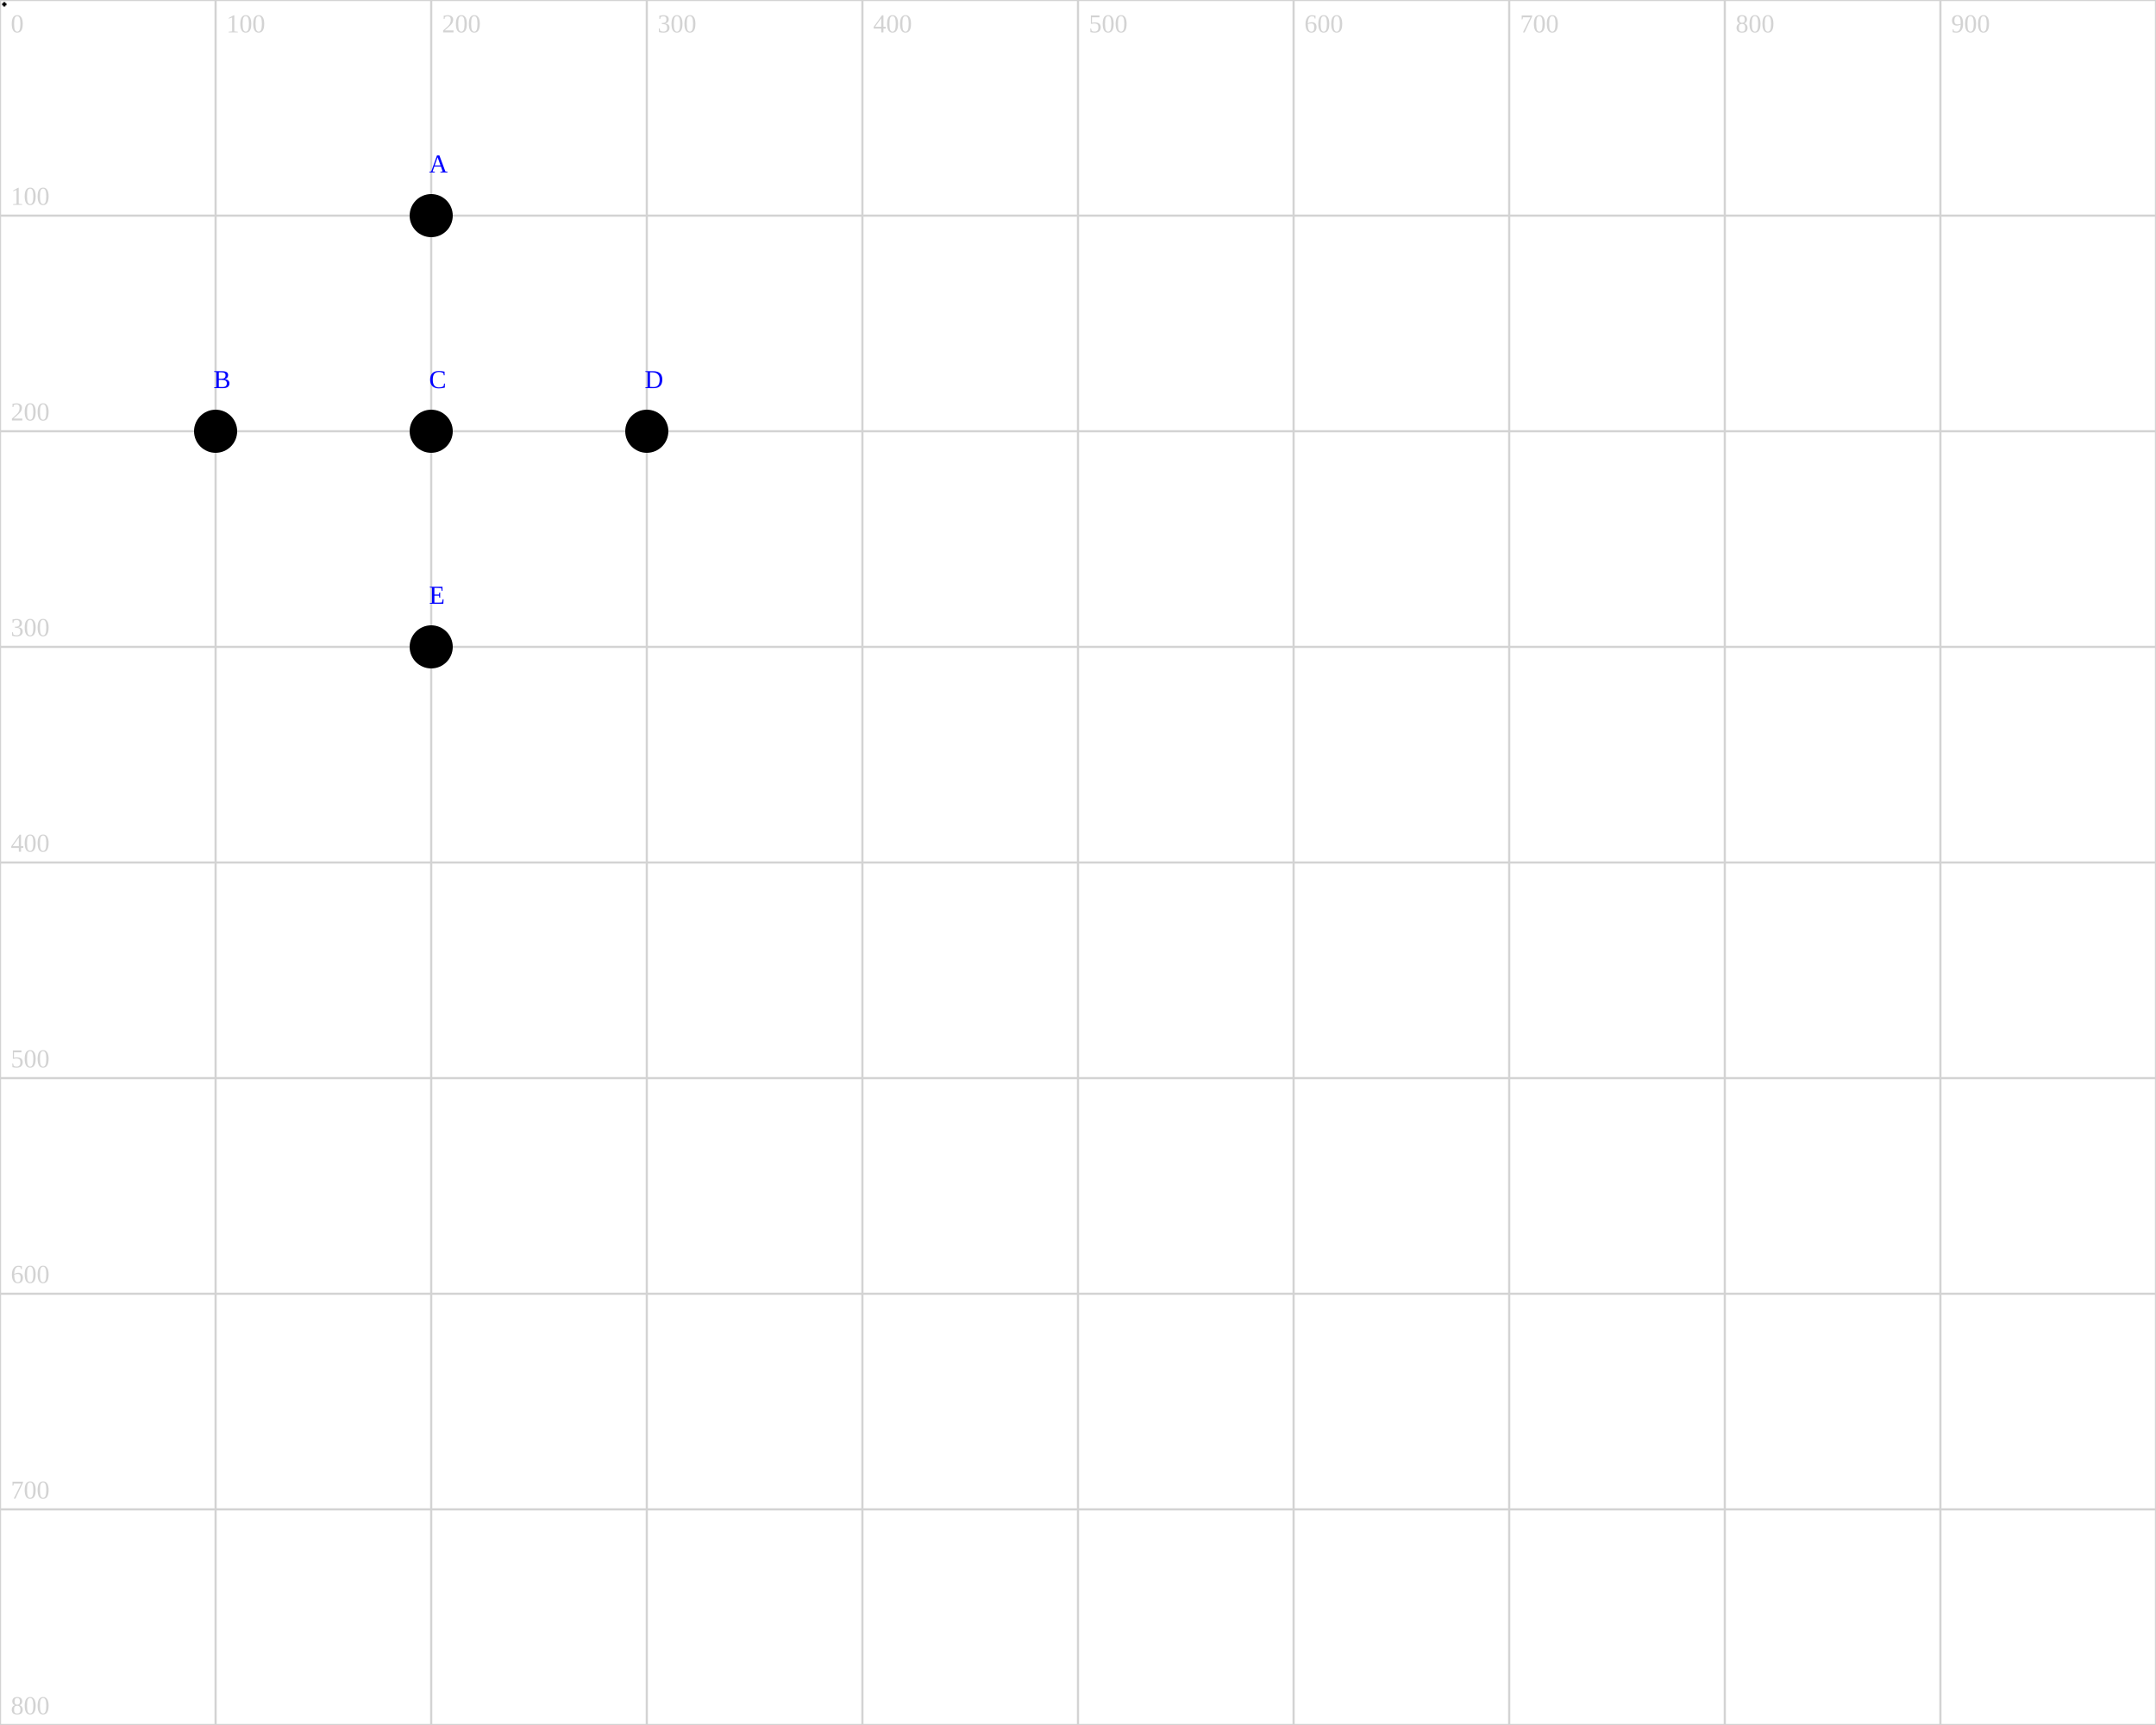
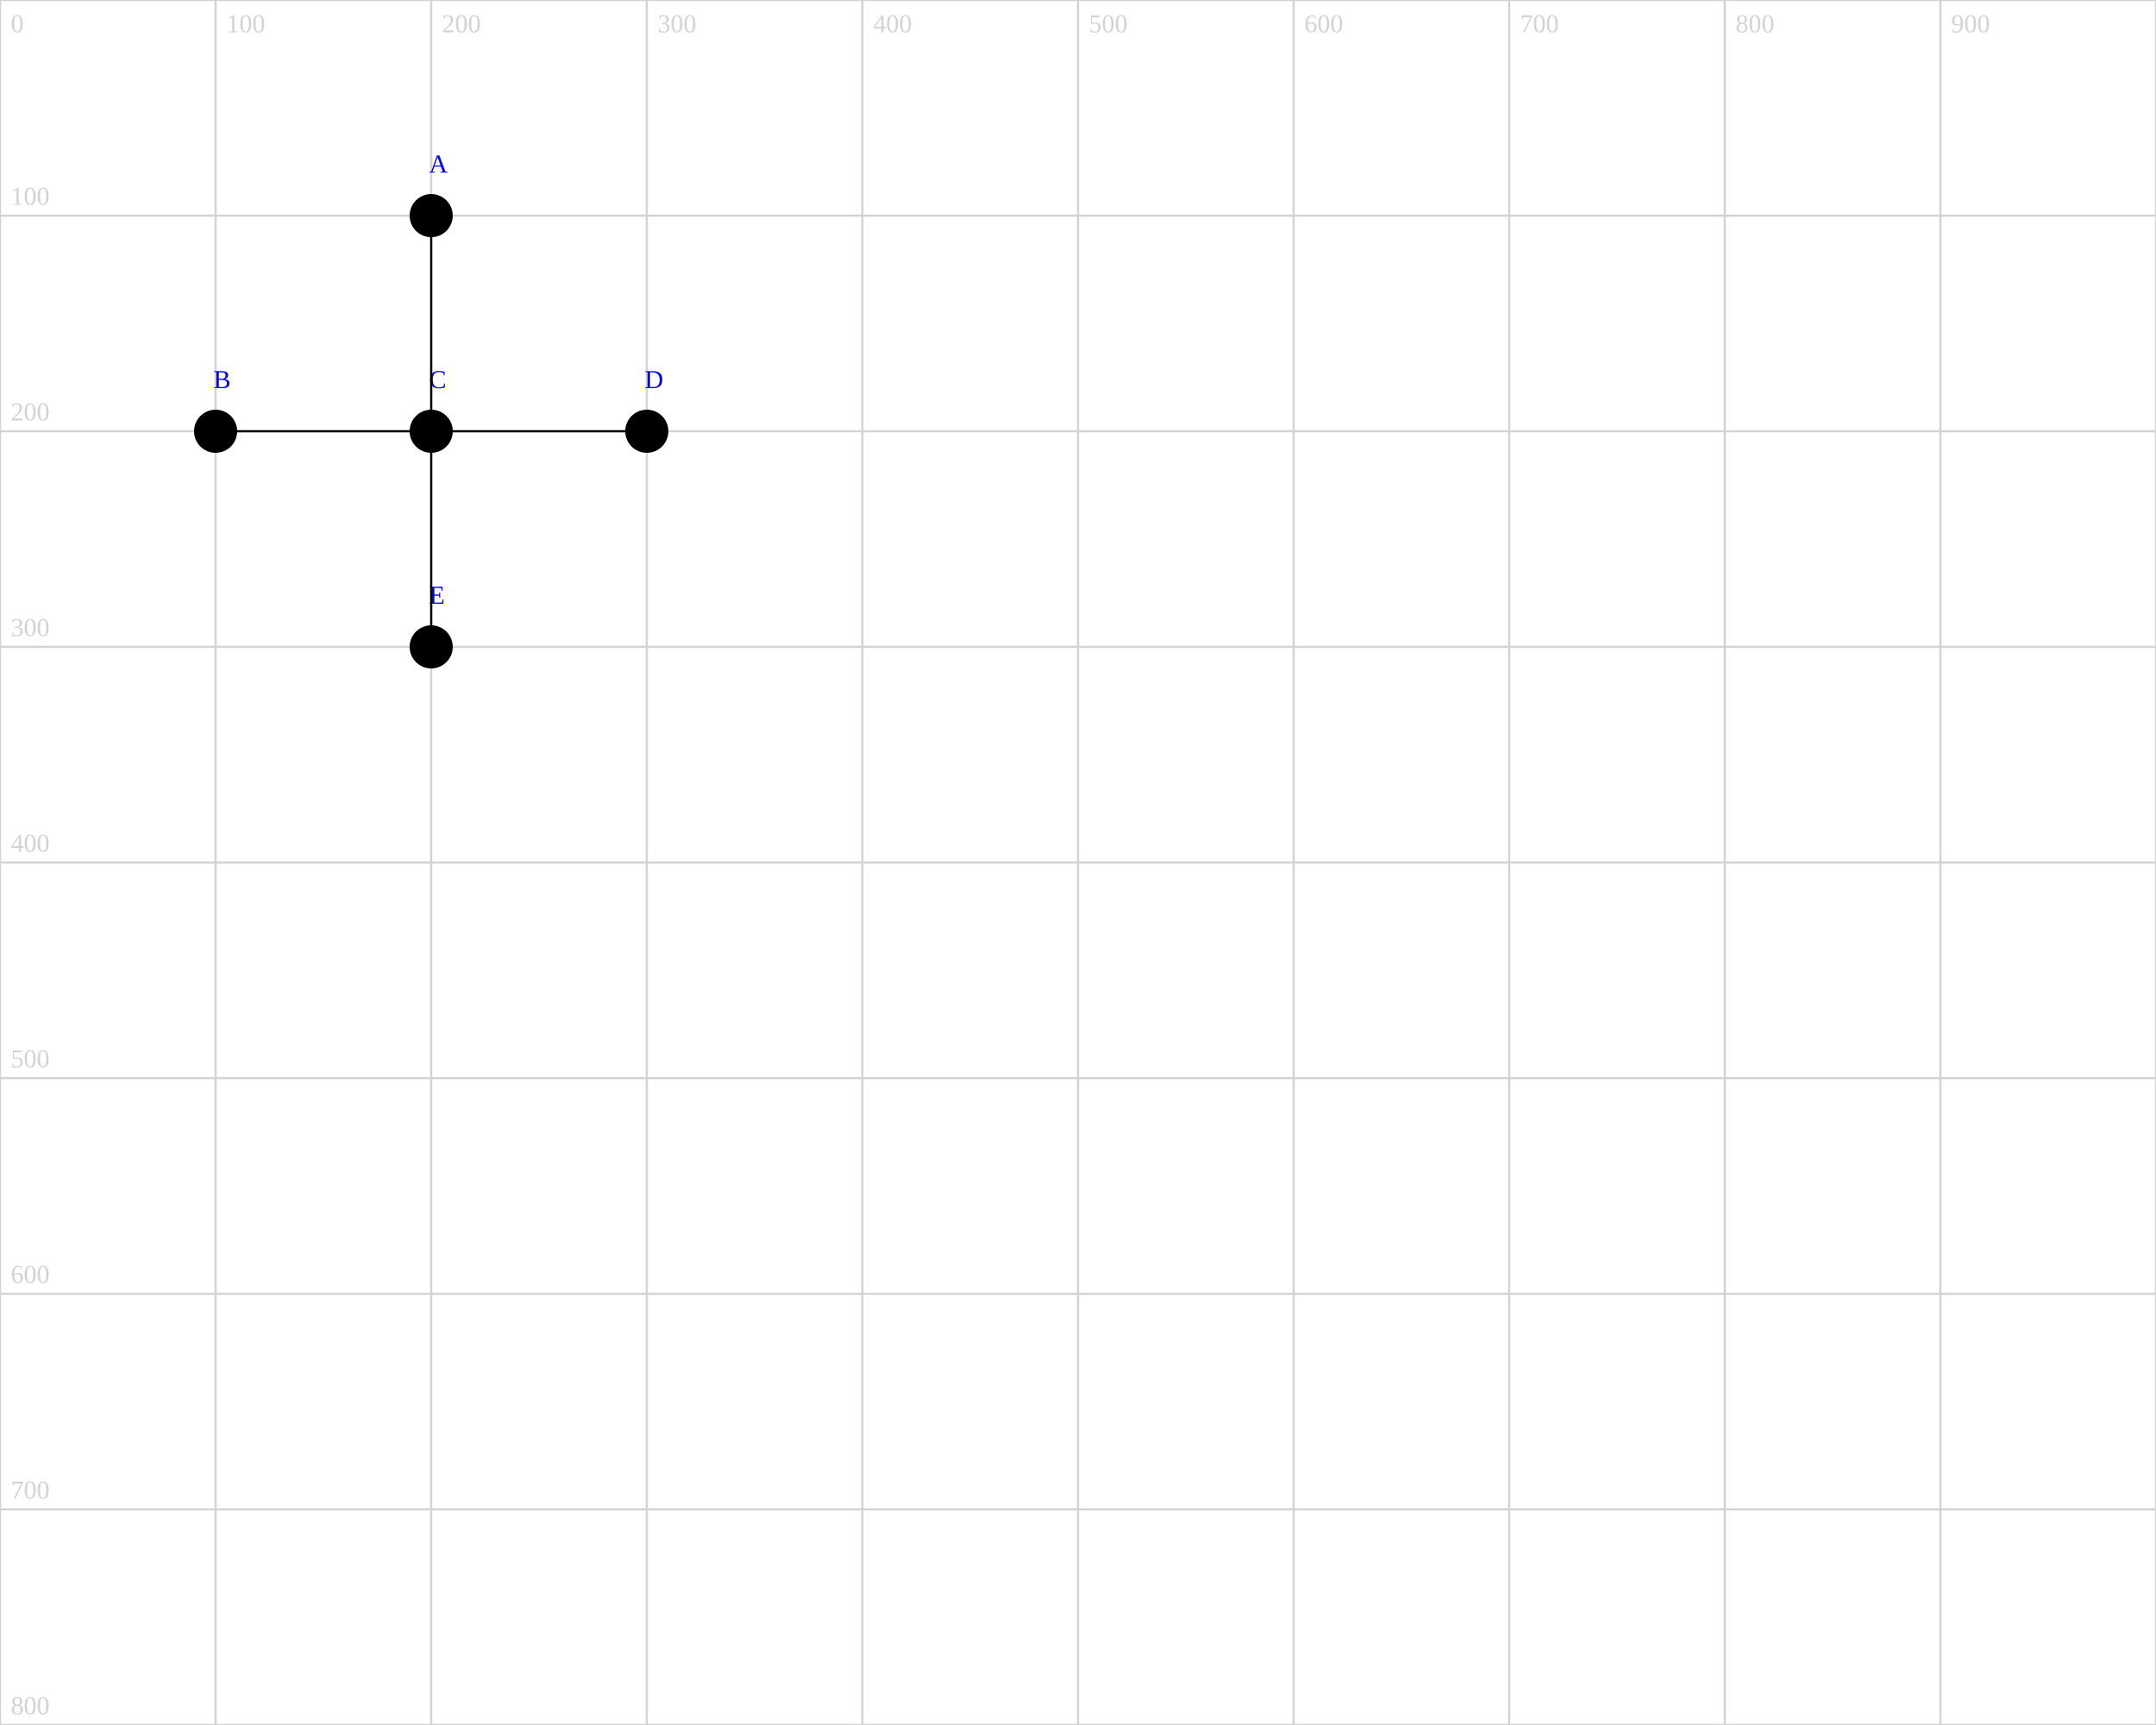
<svg xmlns="http://www.w3.org/2000/svg" version="1.1" width="1000" height="800">
  <line x1="0" y1="0" x2="1000" y2="0" stroke="lightgrey" />
  <text x="5" y="-5" fill="lightgrey">0</text>
  <line x1="0" y1="100" x2="1000" y2="100" stroke="lightgrey" />
  <text x="5" y="95" fill="lightgrey">100</text>
  <line x1="0" y1="200" x2="1000" y2="200" stroke="lightgrey" />
  <text x="5" y="195" fill="lightgrey">200</text>
  <line x1="0" y1="300" x2="1000" y2="300" stroke="lightgrey" />
  <text x="5" y="295" fill="lightgrey">300</text>
  <line x1="0" y1="400" x2="1000" y2="400" stroke="lightgrey" />
  <text x="5" y="395" fill="lightgrey">400</text>
  <line x1="0" y1="500" x2="1000" y2="500" stroke="lightgrey" />
  <text x="5" y="495" fill="lightgrey">500</text>
  <line x1="0" y1="600" x2="1000" y2="600" stroke="lightgrey" />
  <text x="5" y="595" fill="lightgrey">600</text>
  <line x1="0" y1="700" x2="1000" y2="700" stroke="lightgrey" />
  <text x="5" y="695" fill="lightgrey">700</text>
  <line x1="0" y1="800" x2="1000" y2="800" stroke="lightgrey" />
  <text x="5" y="795" fill="lightgrey">800</text>
  <line x1="0" y1="0" x2="0" y2="800" stroke="lightgrey" />
  <text x="5" y="15" fill="lightgrey">0</text>
  <line x1="100" y1="0" x2="100" y2="800" stroke="lightgrey" />
  <text x="105" y="15" fill="lightgrey">100</text>
  <line x1="200" y1="0" x2="200" y2="800" stroke="lightgrey" />
  <text x="205" y="15" fill="lightgrey">200</text>
  <line x1="300" y1="0" x2="300" y2="800" stroke="lightgrey" />
  <text x="305" y="15" fill="lightgrey">300</text>
  <line x1="400" y1="0" x2="400" y2="800" stroke="lightgrey" />
  <text x="405" y="15" fill="lightgrey">400</text>
  <line x1="500" y1="0" x2="500" y2="800" stroke="lightgrey" />
  <text x="505" y="15" fill="lightgrey">500</text>
  <line x1="600" y1="0" x2="600" y2="800" stroke="lightgrey" />
  <text x="605" y="15" fill="lightgrey">600</text>
  <line x1="700" y1="0" x2="700" y2="800" stroke="lightgrey" />
  <text x="705" y="15" fill="lightgrey">700</text>
  <line x1="800" y1="0" x2="800" y2="800" stroke="lightgrey" />
  <text x="805" y="15" fill="lightgrey">800</text>
  <line x1="900" y1="0" x2="900" y2="800" stroke="lightgrey" />
  <text x="905" y="15" fill="lightgrey">900</text>
  <line x1="1000" y1="0" x2="1000" y2="800" stroke="lightgrey" />
  <text x="1005" y="15" fill="lightgrey">1000</text>
  <circle cx="200" cy="100" r="10" fill="BLACK" />
  <text x="199" y="80" fill="BLUE">A</text>
  <circle cx="100" cy="200" r="10" fill="BLACK" />
  <text x="99" y="180" fill="BLUE">B</text>
  <circle cx="200" cy="200" r="10" fill="BLACK" />
  <text x="199" y="180" fill="BLUE">C</text>
  <circle cx="300" cy="200" r="10" fill="BLACK" />
  <text x="299" y="180" fill="BLUE">D</text>
  <circle cx="200" cy="300" r="10" fill="BLACK" />
  <text x="199" y="280" fill="BLUE">E</text>
-   <line x1="2" y1="1" x2="2" y2="2" stroke="black" />
-   <line x1="1" y1="2" x2="2" y2="2" stroke="black" />
-   <line x1="2" y1="2" x2="3" y2="2" stroke="black" />
-   <line x1="2" y1="2" x2="2" y2="3" stroke="black" />
+   <line x1="200" y1="100" x2="200" y2="200" stroke="BLACK" />
+   <line x1="100" y1="200" x2="200" y2="200" stroke="BLACK" />
+   <line x1="200" y1="200" x2="300" y2="200" stroke="BLACK" />
+   <line x1="200" y1="200" x2="200" y2="300" stroke="BLACK" />
  <defs>
    <radialGradient id="redball" cx="30%" cy="30%" r="100%" fx="30%" fy="30%">
      <stop offset="0%" style="stop-color:rgb(255,250,250)" />
      <stop offset="3%" style="stop-color:rgb(255,250,250)" />
      <stop offset="7%" style="stop-color:rgb(255,160,160)" />
      <stop offset="70%" style="stop-color:rgb(255,0,0)" />
      <stop offset="100%" style="stop-color:rgb(255,0,0)" />
    </radialGradient>
    <radialGradient id="greenball" cx="30%" cy="30%" r="100%" fx="30%" fy="30%">
      <stop offset="0%" style="stop-color:rgb(250,255,250)" />
      <stop offset="3%" style="stop-color:rgb(250,255,250)" />
      <stop offset="7%" style="stop-color:rgb(160,255,160)" />
      <stop offset="70%" style="stop-color:rgb(0,255,0)" />
      <stop offset="100%" style="stop-color:rgb(0,255,0)" />
    </radialGradient>
    <radialGradient id="blueball" cx="30%" cy="30%" r="100%" fx="30%" fy="30%">
      <stop offset="0%" style="stop-color:rgb(250,250,255)" />
      <stop offset="3%" style="stop-color:rgb(250,250,255)" />
      <stop offset="7%" style="stop-color:rgb(160,160,255)" />
      <stop offset="70%" style="stop-color:rgb(0,0,255)" />
      <stop offset="100%" style="stop-color:rgb(0,255,0)" />
    </radialGradient>
    <radialGradient id="yellowball" cx="30%" cy="30%" r="100%" fx="30%" fy="30%">
      <stop offset="0%" style="stop-color:rgb(255,255,250)" />
      <stop offset="3%" style="stop-color:rgb(255,255,250)" />
      <stop offset="7%" style="stop-color:rgb(255,255,160)" />
      <stop offset="70%" style="stop-color:rgb(255,255,0)" />
      <stop offset="100%" style="stop-color:rgb(255,255,0)" />
    </radialGradient>
    <radialGradient id="greyball" cx="30%" cy="30%" r="100%" fx="30%" fy="30%">
      <stop offset="0%" style="stop-color:rgb(250,250,250)" />
      <stop offset="3%" style="stop-color:rgb(250,250,250)" />
      <stop offset="7%" style="stop-color:rgb(160,160,160)" />
      <stop offset="70%" style="stop-color:rgb(100,100,100)" />
      <stop offset="100%" style="stop-color:rgb(100,100,100)" />
    </radialGradient>
  </defs>
</svg>
